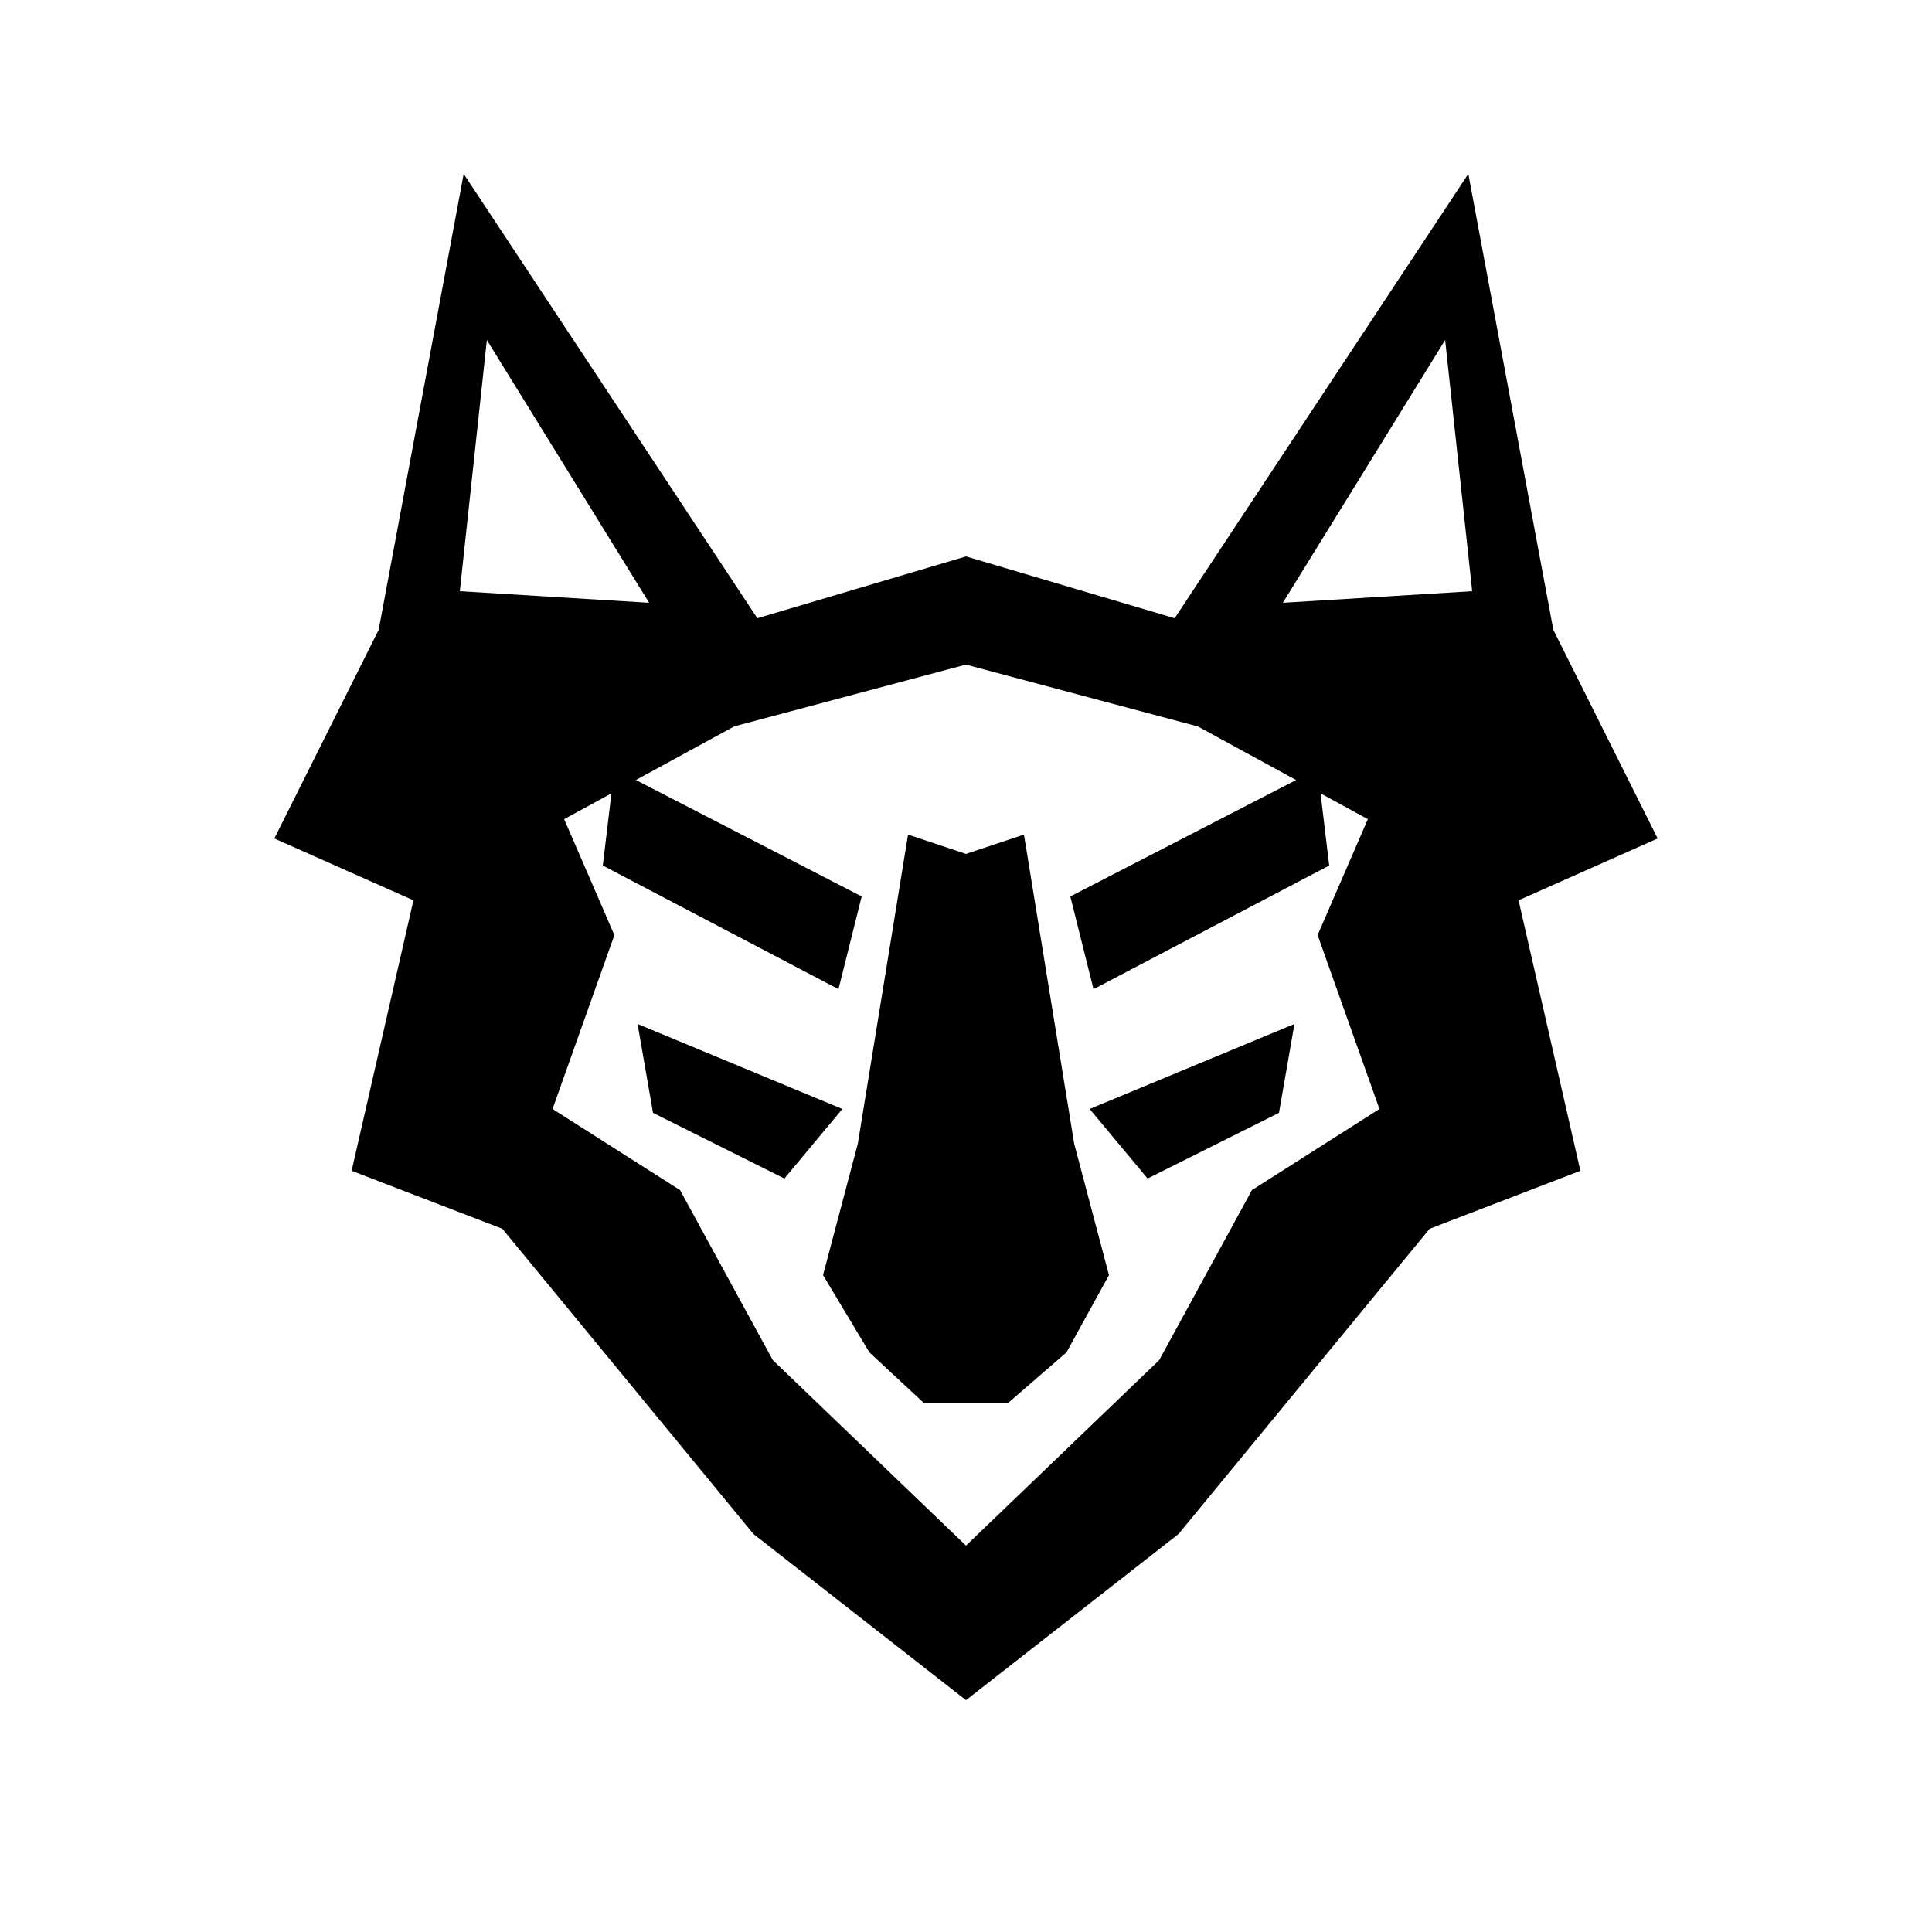
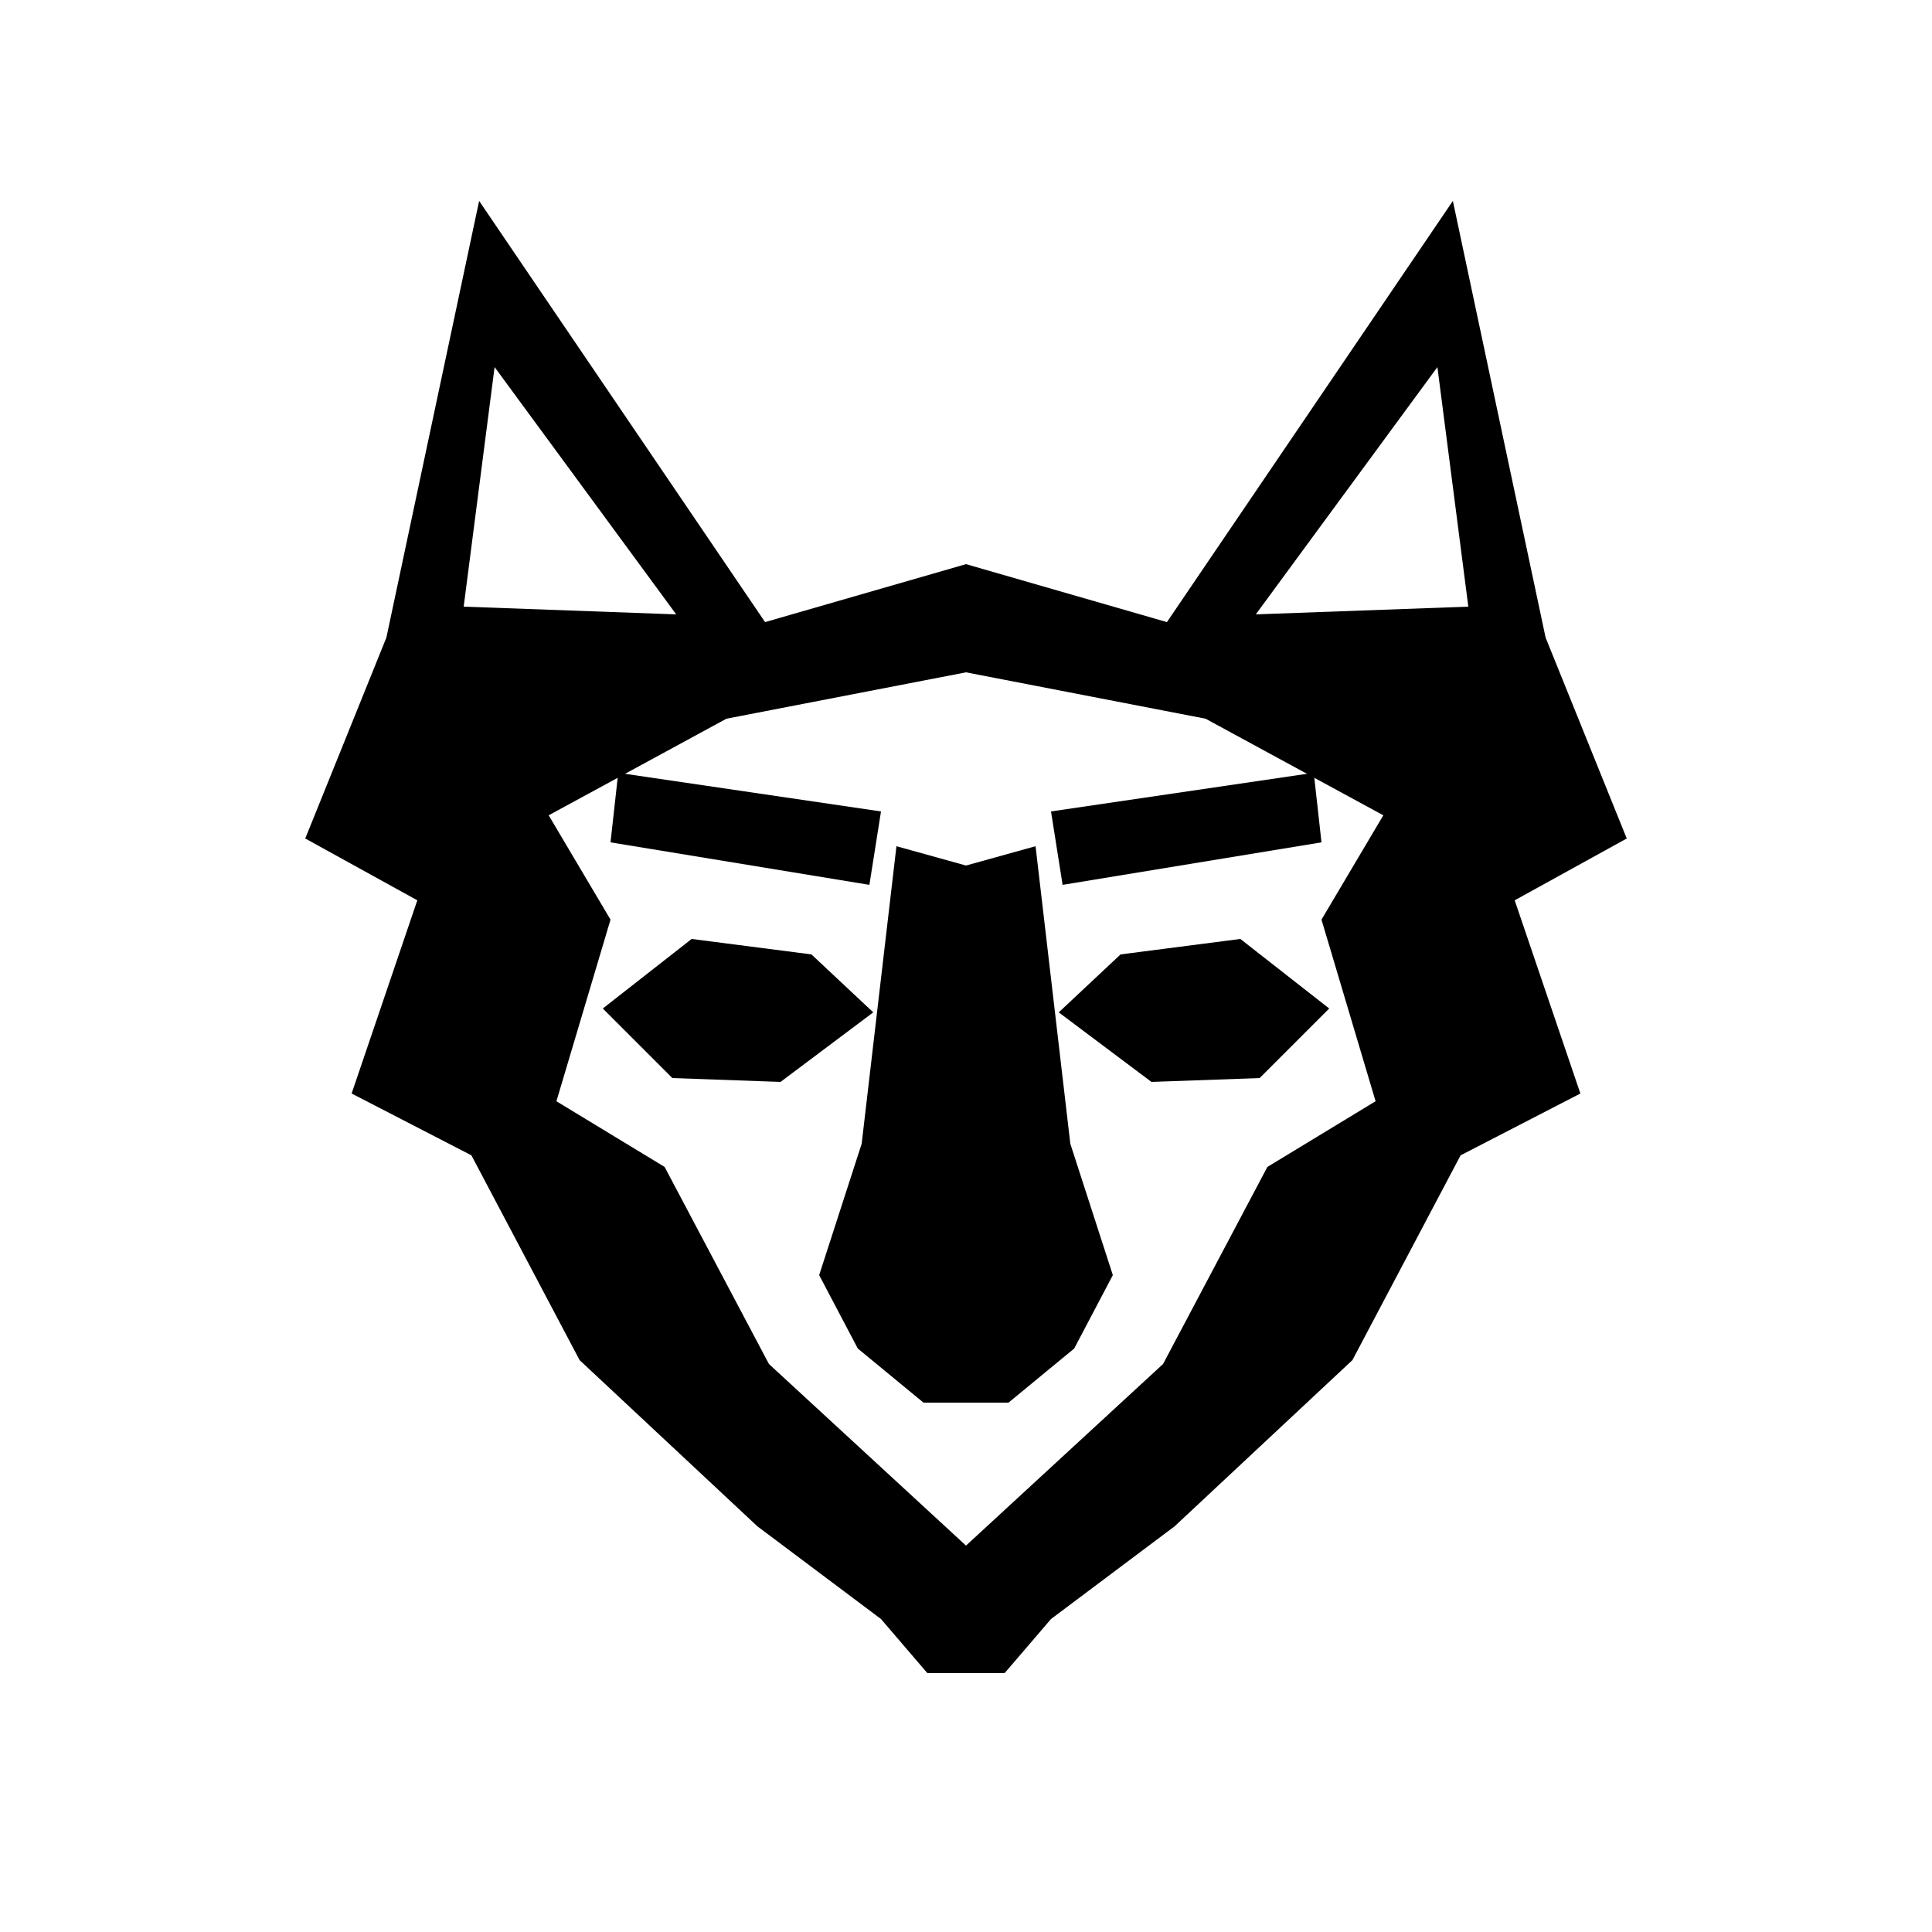
<svg xmlns="http://www.w3.org/2000/svg" viewBox="0 0 1000 1000" role="img" aria-label="Sayedi">
  <g fill="currentColor">
-     <path fill-rule="evenodd" d="       M240 90 L196 326 L142 434 L214 466 L182 606 L260 636 L390 794 L500 880       L610 794 L740 636 L818 606 L786 466 L858 434 L804 326 L760 90       L608 320 L500 288 L392 320 Z       M252 176 L238 306 L336 312 Z       M748 176 L762 306 L664 312 Z       M500 344 L380 376 L292 424 L318 484 L286 574 L352 616 L400 704 L500 800       L600 704 L648 616 L714 574 L682 484 L708 424 L620 376 Z     " />
-     <path d="M318 398 L446 464 L434 512 L312 448 Z" />
-     <path d="M682 398 L554 464 L566 512 L688 448 Z" />
-     <path d="M330 530 L436 574 L406 610 L338 576 Z" />
-     <path d="M670 530 L564 574 L594 610 L662 576 Z" />
-     <path d="M470 432 L444 592 L426 660 L450 700 L478 726 L522 726 L552 700 L574 660 L556 592 L530 432              L500 442 Z" />
+     <path fill-rule="evenodd" d="       M248 104 L200 330 L158 434 L216 466 L182 566 L244 598 L300 704 L392 790       L456 838 L480 866 L520 866 L544 838       L608 790 L700 704 L756 598 L818 566 L784 466 L842 434 L800 330 L752 104       L604 322 L500 292 L396 322 Z       M256 190 L240 314 L350 318 Z       M744 190 L760 314 L650 318 Z       M500 348 L376 372 L284 422 L316 476 L288 570 L344 604 L398 706 L500 800       L602 706 L656 604 L712 570 L684 476 L716 422 L624 372 Z     " />
+     <path d="M320 400 L456 420 L450 458 L316 436 Z" />
+     <path d="M680 400 L544 420 L550 458 L684 436 Z" />
+     <path d="M312 522 L358 486 L420 494 L452 524 L404 560 L348 558 Z" />
+     <path d="M688 522 L642 486 L580 494 L548 524 L596 560 L652 558 Z" />
+     <path d="M464 438 L446 592 L424 660 L444 698 L478 726 L522 726 L556 698 L576 660 L554 592 L536 438              L500 448 Z" />
  </g>
</svg>
